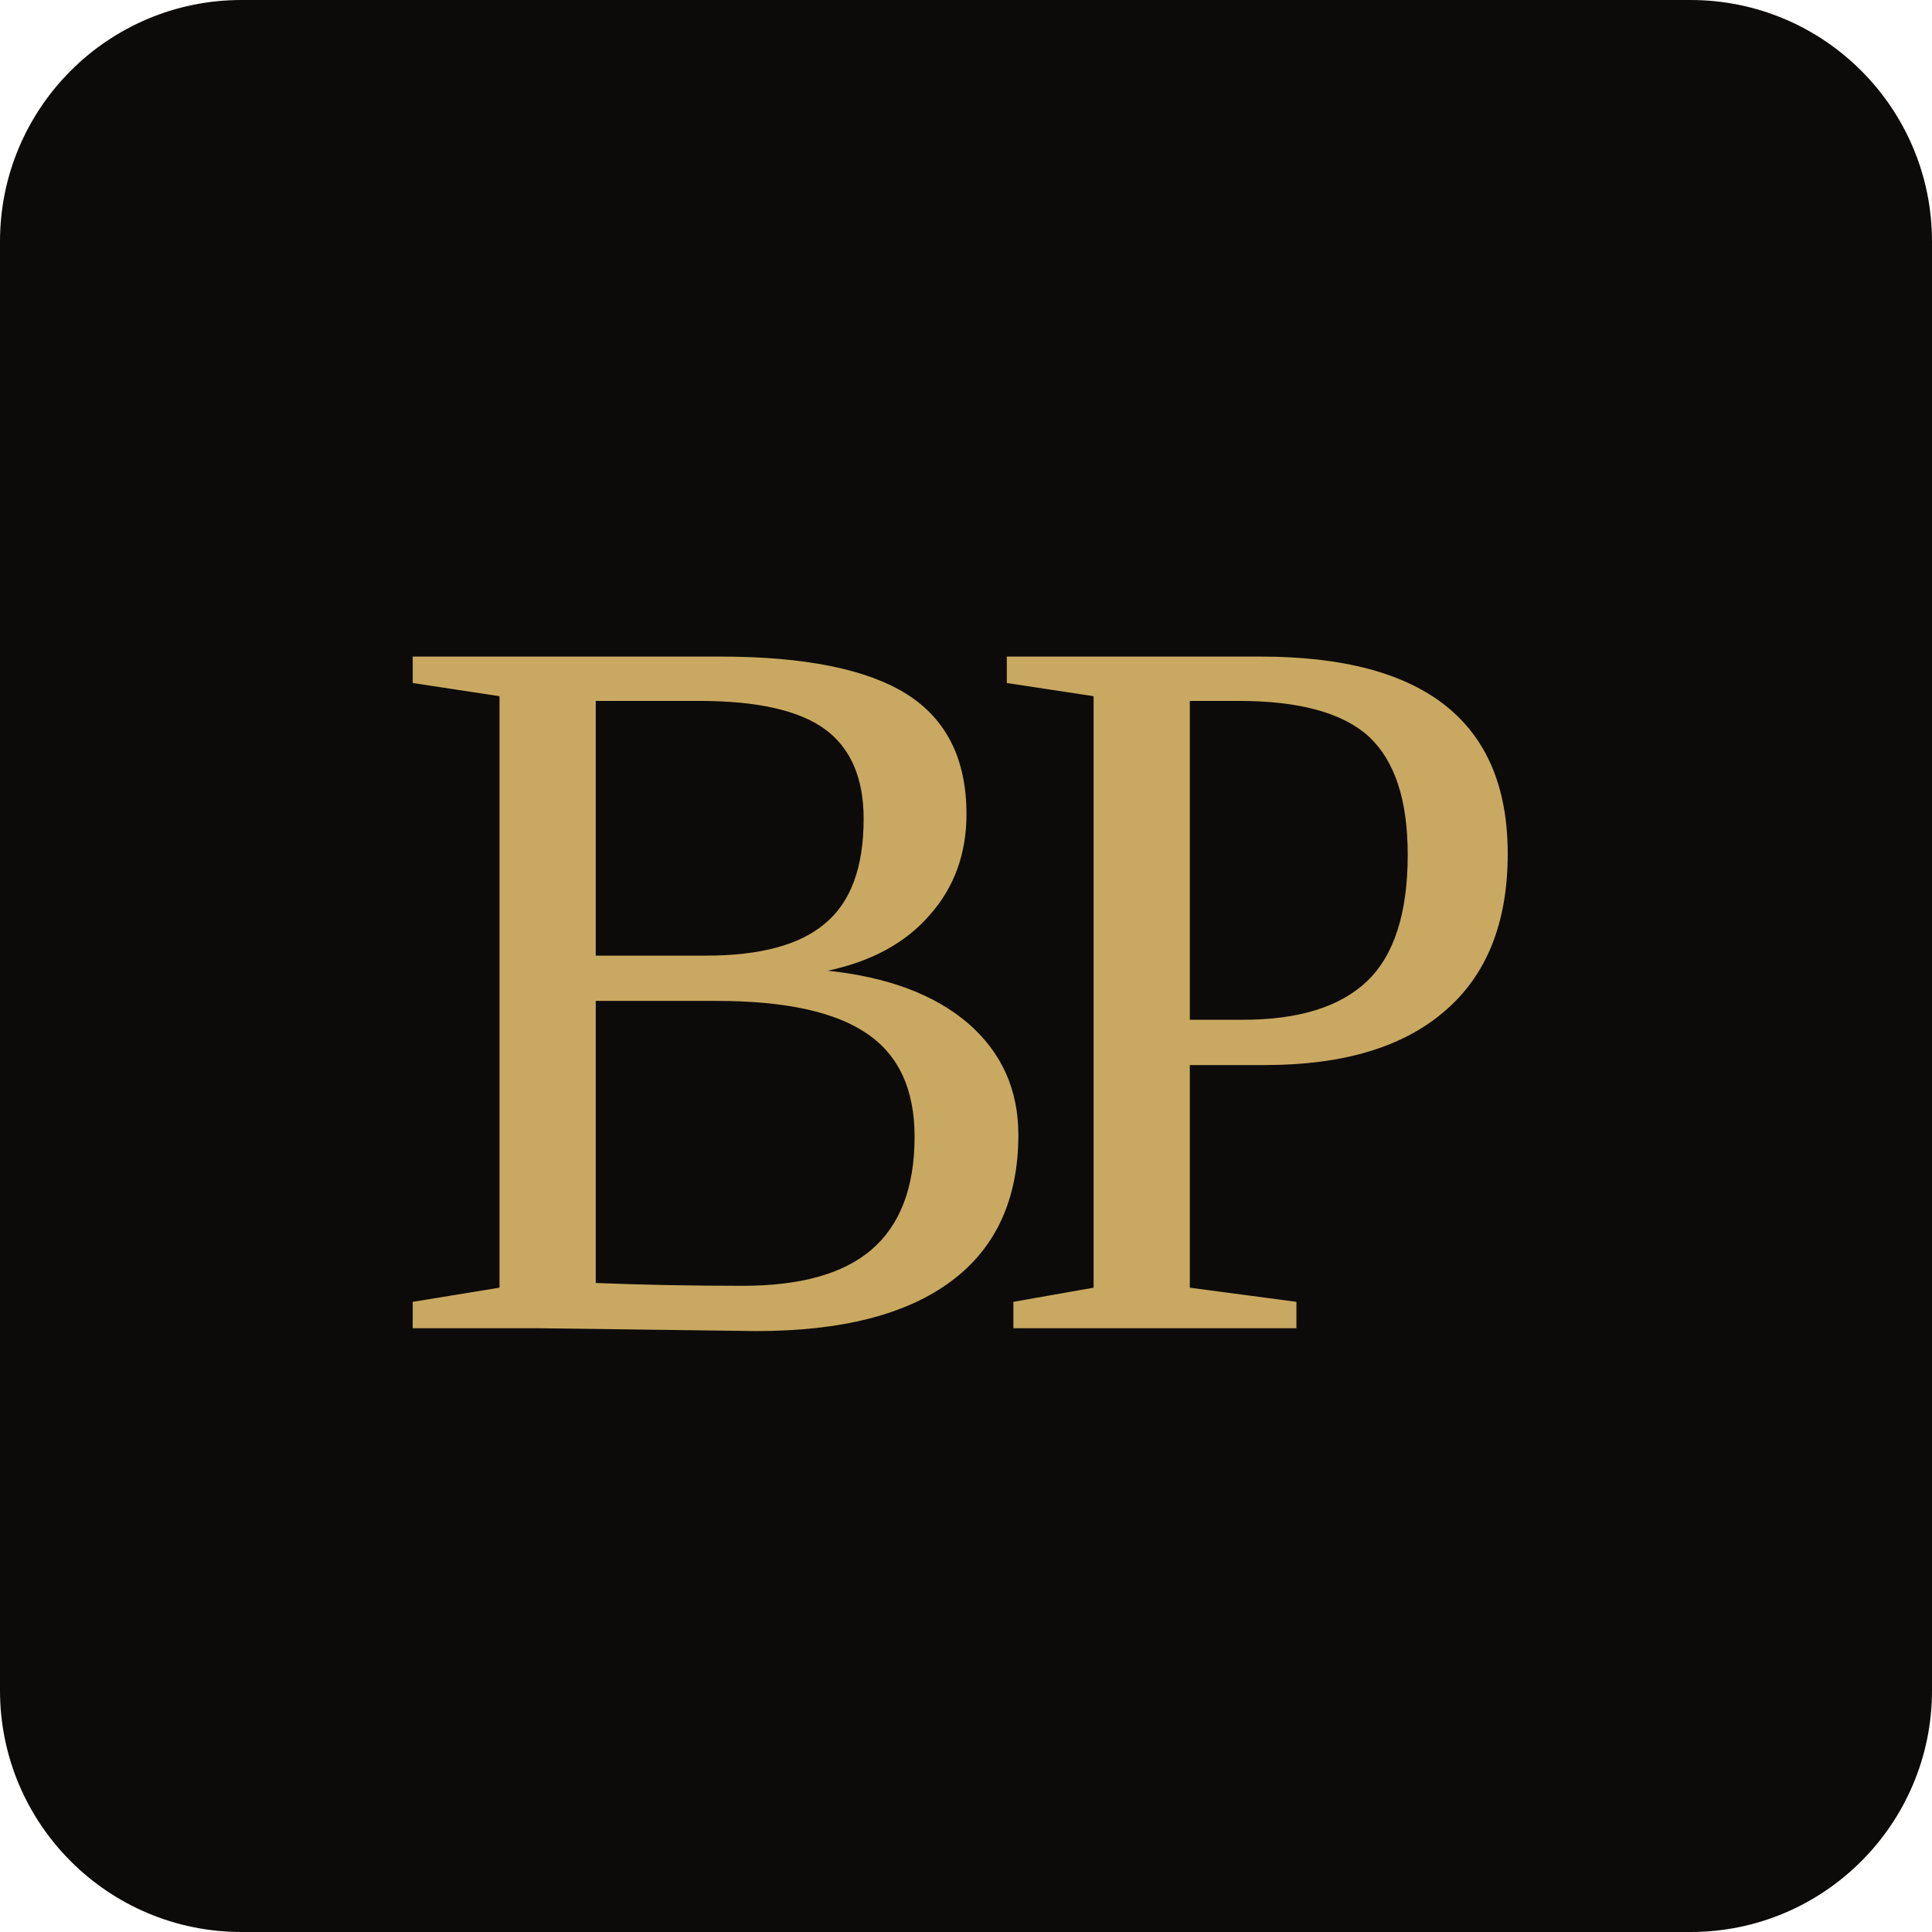
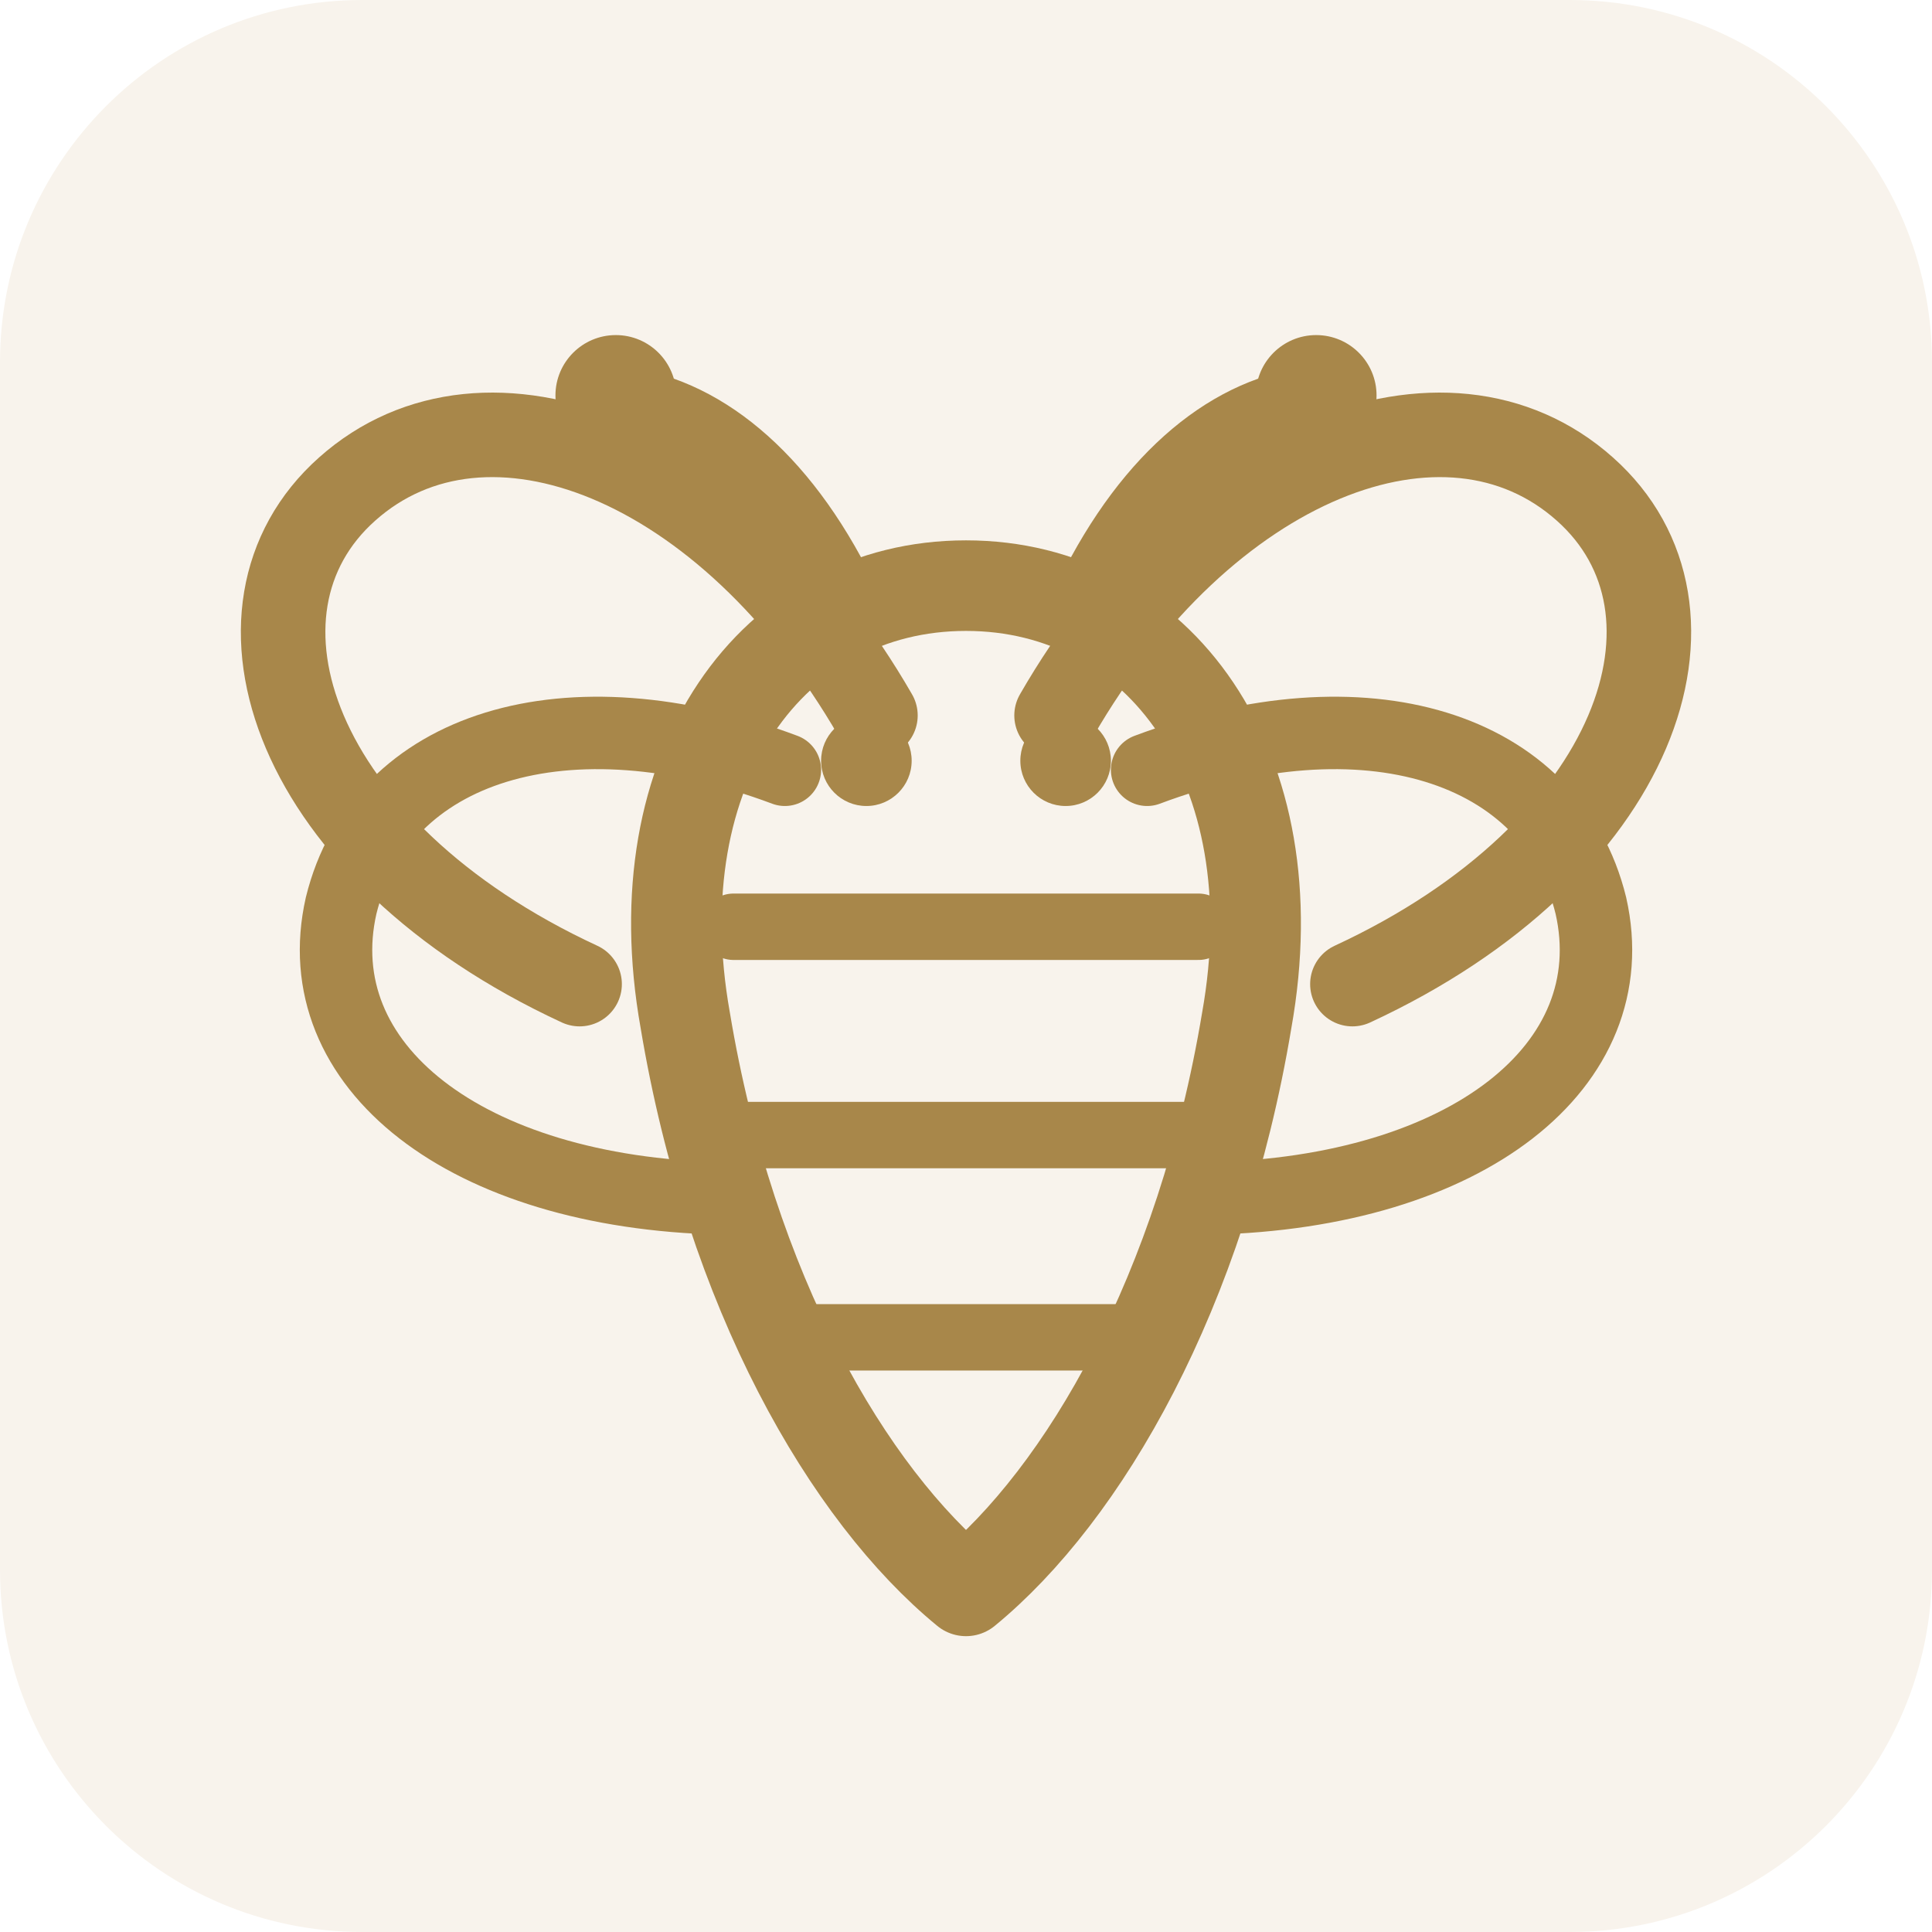
- <svg xmlns="http://www.w3.org/2000/svg" viewBox="0 0 32 32">
-   <rect width="32" height="32" rx="4" fill="#0D0B09" />
-   <text x="16" y="22" text-anchor="middle" font-family="Georgia, 'Times New Roman', serif" font-size="17" fill="#C9A961" letter-spacing="-1.5">BP</text>
+ <svg xmlns="http://www.w3.org/2000/svg" viewBox="0 0 64 64">
+   <rect width="64" height="64" rx="12" fill="#F8F3EC" />
+   <g fill="none" stroke="#A8874A" stroke-linecap="round" stroke-linejoin="round">
+     <path d="M29 23.7c-4.9-8.5-12.9-11.6-17.5-7.5-4.5 4-1.8 12 7.7 16.4" stroke-width="2.8" />
+     <path d="M35 23.7c4.9-8.5 12.9-11.6 17.5-7.5 4.5 4 1.8 12-7.7 16.4" stroke-width="2.8" />
+     <path d="M26 25.5c-7.2-2.7-13.4-.8-14.7 4.5-1.2 5.3 4.1 9.5 12.6 9.7M38 25.5c7.2-2.7 13.4-.8 14.7 4.5 1.2 5.3-4.1 9.5-12.6 9.7" stroke-width="2.4" />
+     <path d="M32 19.4c-6.4 0-10.8 6-9.3 14.4 1.5 9 5.4 15.7 9.3 18.9 3.9-3.2 7.8-9.9 9.3-18.9 1.5-8.4-2.9-14.4-9.3-14.4Z" stroke-width="3" />
+     <path d="M24.3 30.7h15.4M24.5 37.6h15M26.7 44.3h10.6" stroke-width="2.2" />
+     <path d="M28.3 20.5c-1.9-4.3-4.6-6.7-7.4-7.2M35.7 20.5c1.9-4.3 4.6-6.7 7.4-7.2" stroke-width="2.2" />
+   </g>
+   <circle cx="20.4" cy="13.1" r="2" fill="#A8874A" />
+   <circle cx="43.6" cy="13.1" r="2" fill="#A8874A" />
+   <circle cx="28.7" cy="25.2" r="1.5" fill="#A8874A" />
+   <circle cx="35.3" cy="25.2" r="1.5" fill="#A8874A" />
</svg>
